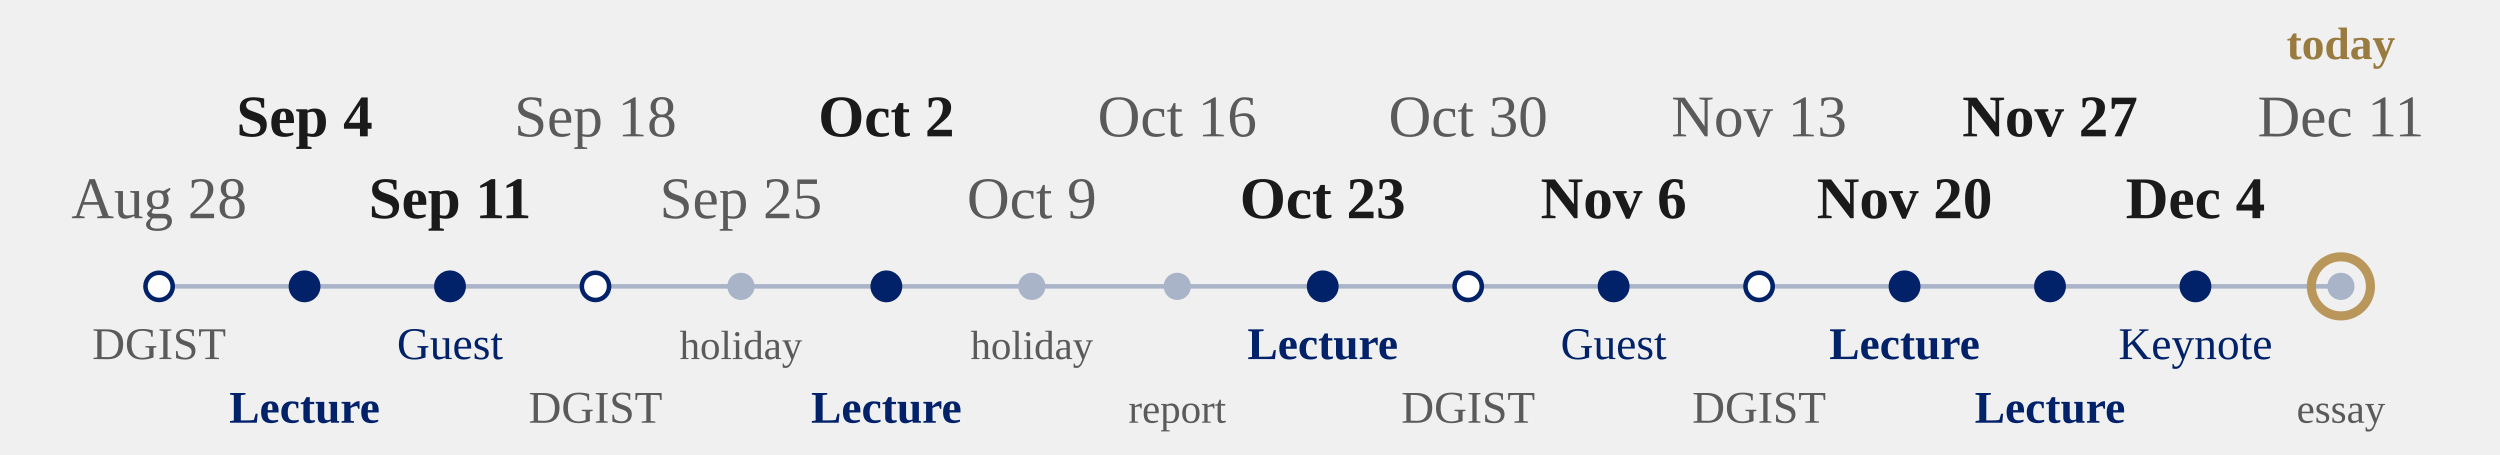
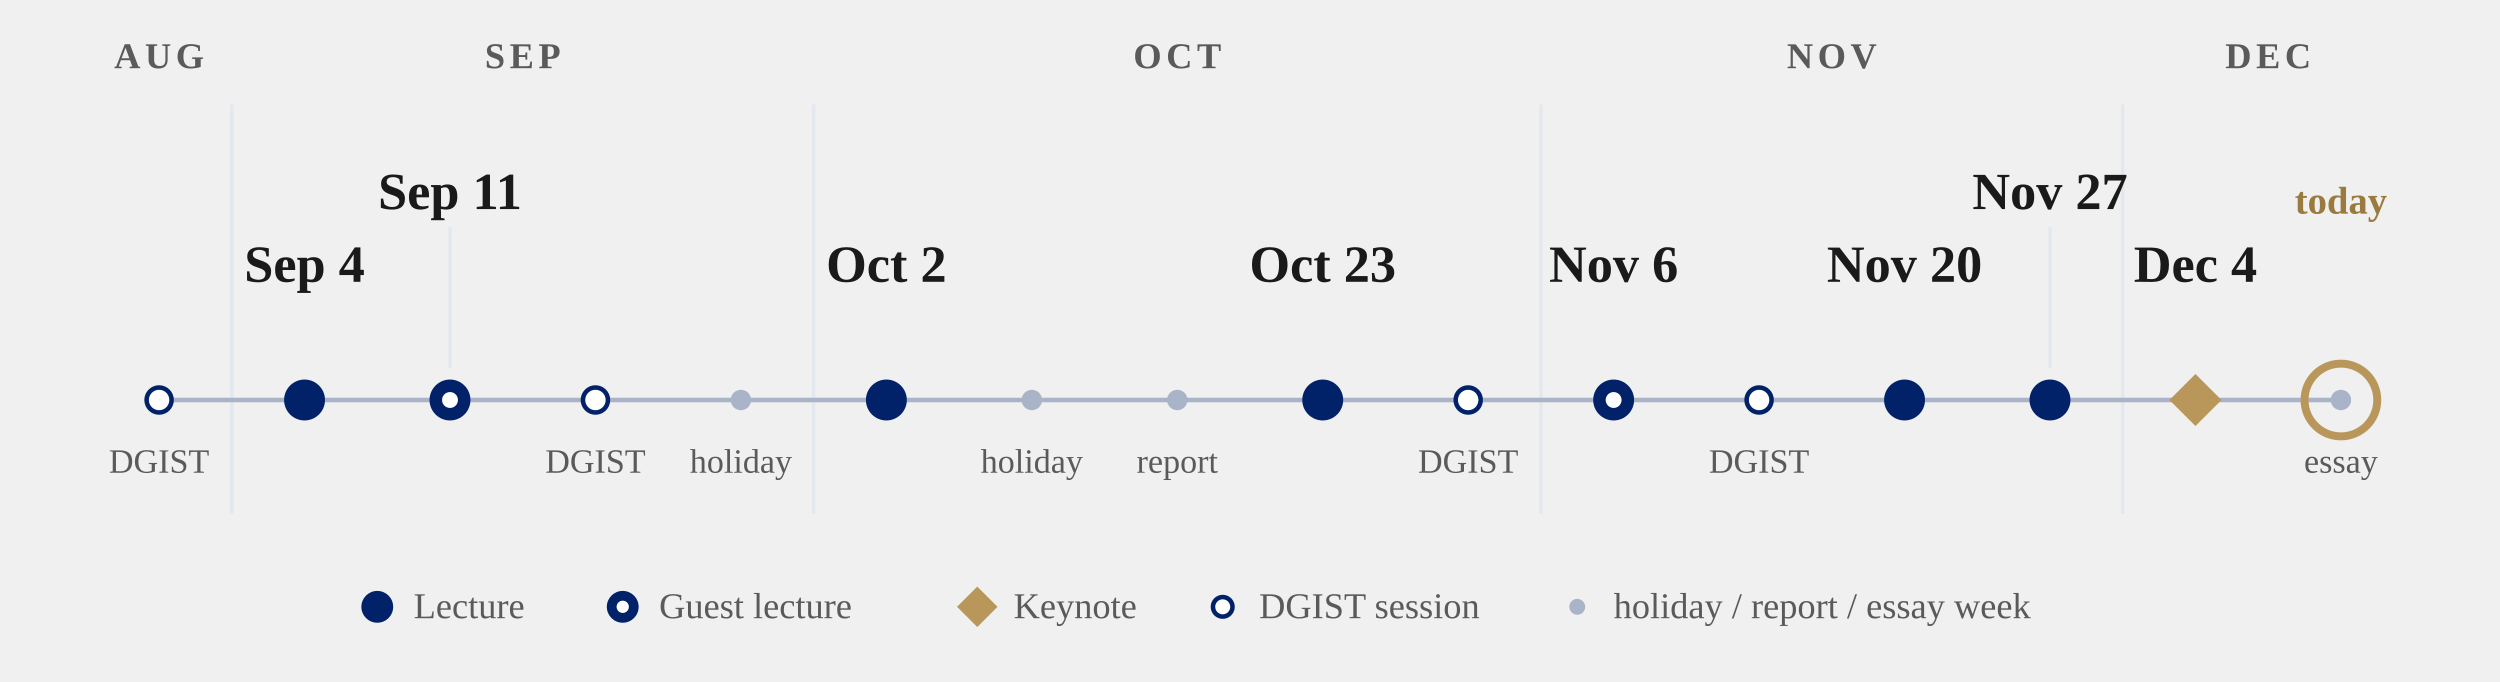
- <svg xmlns="http://www.w3.org/2000/svg" viewBox="0 0 1100 200" class="semester-map-svg" role="img" aria-label="Semester timeline, week 16 highlighted" style="font-family:inherit">
-   <line x1="70.0" y1="126" x2="1030.0" y2="126" stroke="#aab4c8" stroke-width="2" />
-   <circle cx="70.0" cy="126" r="6" fill="#fff" stroke="#012169" stroke-width="2" />
-   <text x="70.0" y="96" font-size="26" font-weight="400" text-anchor="middle" fill="#5a5a5a" class="date">Aug 28</text>
-   <text x="70.0" y="158" font-size="20" text-anchor="middle" fill="#5a5a5a" class="tag">DGIST</text>
-   <circle cx="134.0" cy="126" r="7" fill="#012169" />
-   <text x="134.0" y="60" font-size="26" font-weight="700" text-anchor="middle" fill="#1a1a1a" class="date">Sep 4</text>
-   <text x="134.0" y="186" font-size="20" font-weight="700" text-anchor="middle" fill="#012169" class="tag">Lecture</text>
-   <circle cx="198.0" cy="126" r="7" fill="#012169" />
-   <text x="198.0" y="96" font-size="26" font-weight="700" text-anchor="middle" fill="#1a1a1a" class="date">Sep 11</text>
-   <text x="198.0" y="158" font-size="20" text-anchor="middle" fill="#012169" class="tag">Guest</text>
-   <circle cx="262.0" cy="126" r="6" fill="#fff" stroke="#012169" stroke-width="2" />
-   <text x="262.0" y="60" font-size="26" font-weight="400" text-anchor="middle" fill="#5a5a5a" class="date">Sep 18</text>
-   <text x="262.0" y="186" font-size="20" text-anchor="middle" fill="#5a5a5a" class="tag">DGIST</text>
-   <circle cx="326.0" cy="126" r="6" fill="#aab4c8" />
-   <text x="326.0" y="96" font-size="26" font-weight="400" text-anchor="middle" fill="#5a5a5a" class="date">Sep 25</text>
-   <text x="326.0" y="158" font-size="18" text-anchor="middle" fill="#5a5a5a" class="tag">holiday</text>
-   <circle cx="390.0" cy="126" r="7" fill="#012169" />
-   <text x="390.0" y="60" font-size="26" font-weight="700" text-anchor="middle" fill="#1a1a1a" class="date">Oct 2</text>
-   <text x="390.0" y="186" font-size="20" font-weight="700" text-anchor="middle" fill="#012169" class="tag">Lecture</text>
-   <circle cx="454.0" cy="126" r="6" fill="#aab4c8" />
-   <text x="454.0" y="96" font-size="26" font-weight="400" text-anchor="middle" fill="#5a5a5a" class="date">Oct 9</text>
-   <text x="454.0" y="158" font-size="18" text-anchor="middle" fill="#5a5a5a" class="tag">holiday</text>
-   <circle cx="518.0" cy="126" r="6" fill="#aab4c8" />
-   <text x="518.0" y="60" font-size="26" font-weight="400" text-anchor="middle" fill="#5a5a5a" class="date">Oct 16</text>
-   <text x="518.0" y="186" font-size="18" text-anchor="middle" fill="#5a5a5a" class="tag">report</text>
-   <circle cx="582.0" cy="126" r="7" fill="#012169" />
-   <text x="582.0" y="96" font-size="26" font-weight="700" text-anchor="middle" fill="#1a1a1a" class="date">Oct 23</text>
-   <text x="582.0" y="158" font-size="20" font-weight="700" text-anchor="middle" fill="#012169" class="tag">Lecture</text>
-   <circle cx="646.0" cy="126" r="6" fill="#fff" stroke="#012169" stroke-width="2" />
-   <text x="646.0" y="60" font-size="26" font-weight="400" text-anchor="middle" fill="#5a5a5a" class="date">Oct 30</text>
-   <text x="646.0" y="186" font-size="20" text-anchor="middle" fill="#5a5a5a" class="tag">DGIST</text>
-   <circle cx="710.0" cy="126" r="7" fill="#012169" />
-   <text x="710.0" y="96" font-size="26" font-weight="700" text-anchor="middle" fill="#1a1a1a" class="date">Nov 6</text>
-   <text x="710.0" y="158" font-size="20" text-anchor="middle" fill="#012169" class="tag">Guest</text>
-   <circle cx="774.0" cy="126" r="6" fill="#fff" stroke="#012169" stroke-width="2" />
-   <text x="774.0" y="60" font-size="26" font-weight="400" text-anchor="middle" fill="#5a5a5a" class="date">Nov 13</text>
-   <text x="774.0" y="186" font-size="20" text-anchor="middle" fill="#5a5a5a" class="tag">DGIST</text>
-   <circle cx="838.0" cy="126" r="7" fill="#012169" />
-   <text x="838.0" y="96" font-size="26" font-weight="700" text-anchor="middle" fill="#1a1a1a" class="date">Nov 20</text>
-   <text x="838.0" y="158" font-size="20" font-weight="700" text-anchor="middle" fill="#012169" class="tag">Lecture</text>
-   <circle cx="902.0" cy="126" r="7" fill="#012169" />
-   <text x="902.0" y="60" font-size="26" font-weight="700" text-anchor="middle" fill="#1a1a1a" class="date">Nov 27</text>
-   <text x="902.0" y="186" font-size="20" font-weight="700" text-anchor="middle" fill="#012169" class="tag">Lecture</text>
-   <circle cx="966.0" cy="126" r="7" fill="#012169" />
-   <text x="966.0" y="96" font-size="26" font-weight="700" text-anchor="middle" fill="#1a1a1a" class="date">Dec 4</text>
-   <text x="966.0" y="158" font-size="20" text-anchor="middle" fill="#012169" class="tag">Keynote</text>
-   <circle cx="1030.0" cy="126" r="6" fill="#aab4c8" />
-   <circle cx="1030.0" cy="126" r="13" fill="none" stroke="#B9975B" stroke-width="4" class="today-ring" />
-   <text x="1030.0" y="26" font-size="20" font-weight="700" text-anchor="middle" fill="#9A7B3F" class="today-tag">today</text>
-   <text x="1030.0" y="60" font-size="26" font-weight="400" text-anchor="middle" fill="#5a5a5a" class="date">Dec 11</text>
-   <text x="1030.0" y="186" font-size="18" text-anchor="middle" fill="#5a5a5a" class="tag">essay</text>
+ <svg xmlns="http://www.w3.org/2000/svg" viewBox="0 0 1100 300" class="semester-map-svg" role="img" aria-label="Semester timeline, week 16 highlighted" style="font-family:inherit">
+   <text x="70.0" y="30" font-size="16" font-weight="600" letter-spacing="2" text-anchor="middle" fill="#5a5a5a" class="month">AUG</text>
+   <text x="230.0" y="30" font-size="16" font-weight="600" letter-spacing="2" text-anchor="middle" fill="#5a5a5a" class="month">SEP</text>
+   <text x="518.0" y="30" font-size="16" font-weight="600" letter-spacing="2" text-anchor="middle" fill="#5a5a5a" class="month">OCT</text>
+   <text x="806.0" y="30" font-size="16" font-weight="600" letter-spacing="2" text-anchor="middle" fill="#5a5a5a" class="month">NOV</text>
+   <text x="998.0" y="30" font-size="16" font-weight="600" letter-spacing="2" text-anchor="middle" fill="#5a5a5a" class="month">DEC</text>
+   <line x1="102.0" y1="46" x2="102.0" y2="226" stroke="#e3e7ee" stroke-width="1.5" class="month-rule" />
+   <line x1="358.0" y1="46" x2="358.0" y2="226" stroke="#e3e7ee" stroke-width="1.5" class="month-rule" />
+   <line x1="678.0" y1="46" x2="678.0" y2="226" stroke="#e3e7ee" stroke-width="1.5" class="month-rule" />
+   <line x1="934.0" y1="46" x2="934.0" y2="226" stroke="#e3e7ee" stroke-width="1.5" class="month-rule" />
+   <line x1="70.0" y1="176" x2="1030.0" y2="176" stroke="#aab4c8" stroke-width="2" class="baseline" />
+   <circle class="dot" cx="70.0" cy="176" r="5.5" fill="#fff" stroke="#012169" stroke-width="2" />
+   <text x="70.0" y="208" font-size="15" text-anchor="middle" fill="#5a5a5a" class="tag">DGIST</text>
+   <circle class="dot" cx="134.0" cy="176" r="9.0" fill="#012169" />
+   <text x="134.0" y="124" font-size="23" font-weight="700" text-anchor="middle" fill="#1a1a1a" class="date">Sep 4</text>
+   <circle class="dot" cx="198.0" cy="176" r="9.0" fill="#012169" />
+   <circle cx="198.0" cy="176" r="3.5" fill="#fff" />
+   <line x1="198.0" y1="100" x2="198.0" y2="162" stroke="#e3e7ee" stroke-width="1.5" class="date-rule" />
+   <text x="198.0" y="92" font-size="23" font-weight="700" text-anchor="middle" fill="#1a1a1a" class="date">Sep 11</text>
+   <circle class="dot" cx="262.0" cy="176" r="5.5" fill="#fff" stroke="#012169" stroke-width="2" />
+   <text x="262.0" y="208" font-size="15" text-anchor="middle" fill="#5a5a5a" class="tag">DGIST</text>
+   <circle class="dot" cx="326.0" cy="176" r="4.5" fill="#aab4c8" />
+   <text x="326.0" y="208" font-size="15" text-anchor="middle" fill="#5a5a5a" class="tag">holiday</text>
+   <circle class="dot" cx="390.0" cy="176" r="9.0" fill="#012169" />
+   <text x="390.0" y="124" font-size="23" font-weight="700" text-anchor="middle" fill="#1a1a1a" class="date">Oct 2</text>
+   <circle class="dot" cx="454.0" cy="176" r="4.5" fill="#aab4c8" />
+   <text x="454.0" y="208" font-size="15" text-anchor="middle" fill="#5a5a5a" class="tag">holiday</text>
+   <circle class="dot" cx="518.0" cy="176" r="4.5" fill="#aab4c8" />
+   <text x="518.0" y="208" font-size="15" text-anchor="middle" fill="#5a5a5a" class="tag">report</text>
+   <circle class="dot" cx="582.0" cy="176" r="9.0" fill="#012169" />
+   <text x="582.0" y="124" font-size="23" font-weight="700" text-anchor="middle" fill="#1a1a1a" class="date">Oct 23</text>
+   <circle class="dot" cx="646.0" cy="176" r="5.5" fill="#fff" stroke="#012169" stroke-width="2" />
+   <text x="646.0" y="208" font-size="15" text-anchor="middle" fill="#5a5a5a" class="tag">DGIST</text>
+   <circle class="dot" cx="710.0" cy="176" r="9.0" fill="#012169" />
+   <circle cx="710.0" cy="176" r="3.5" fill="#fff" />
+   <text x="710.0" y="124" font-size="23" font-weight="700" text-anchor="middle" fill="#1a1a1a" class="date">Nov 6</text>
+   <circle class="dot" cx="774.0" cy="176" r="5.5" fill="#fff" stroke="#012169" stroke-width="2" />
+   <text x="774.0" y="208" font-size="15" text-anchor="middle" fill="#5a5a5a" class="tag">DGIST</text>
+   <circle class="dot" cx="838.0" cy="176" r="9.0" fill="#012169" />
+   <text x="838.0" y="124" font-size="23" font-weight="700" text-anchor="middle" fill="#1a1a1a" class="date">Nov 20</text>
+   <circle class="dot" cx="902.0" cy="176" r="9.0" fill="#012169" />
+   <line x1="902.0" y1="100" x2="902.0" y2="162" stroke="#e3e7ee" stroke-width="1.5" class="date-rule" />
+   <text x="902.0" y="92" font-size="23" font-weight="700" text-anchor="middle" fill="#1a1a1a" class="date">Nov 27</text>
+   <rect class="dot" x="957.9" y="167.9" width="16.2" height="16.2" fill="#B9975B" transform="rotate(45 966.0 176)" />
+   <text x="966.0" y="124" font-size="23" font-weight="700" text-anchor="middle" fill="#1a1a1a" class="date">Dec 4</text>
+   <circle class="dot" cx="1030.0" cy="176" r="4.5" fill="#aab4c8" />
+   <circle cx="1030.0" cy="176" r="16" fill="none" stroke="#B9975B" stroke-width="3.5" class="today-ring" />
+   <text x="1030.0" y="94" font-size="17" font-weight="700" text-anchor="middle" fill="#9A7B3F" class="today-tag">today</text>
+   <text x="1030.0" y="208" font-size="15" text-anchor="middle" fill="#5a5a5a" class="tag">essay</text>
+   <circle cx="166.0" cy="267" r="7.0" fill="#012169" />
+   <text x="182.0" y="272" font-size="16" fill="#5a5a5a" class="legend">Lecture</text>
+   <circle cx="274.0" cy="267" r="7.0" fill="#012169" />
+   <circle cx="274.0" cy="267" r="2.7" fill="#fff" />
+   <text x="290.0" y="272" font-size="16" fill="#5a5a5a" class="legend">Guest lecture</text>
+   <rect x="423.7" y="260.7" width="12.6" height="12.6" fill="#B9975B" transform="rotate(45 430.0 267)" />
+   <text x="446.0" y="272" font-size="16" fill="#5a5a5a" class="legend">Keynote</text>
+   <circle cx="538.0" cy="267" r="4.3" fill="#fff" stroke="#012169" stroke-width="2" />
+   <text x="554.0" y="272" font-size="16" fill="#5a5a5a" class="legend">DGIST session</text>
+   <circle cx="694.0" cy="267" r="3.5" fill="#aab4c8" />
+   <text x="710.0" y="272" font-size="16" fill="#5a5a5a" class="legend">holiday / report / essay week</text>
</svg>
